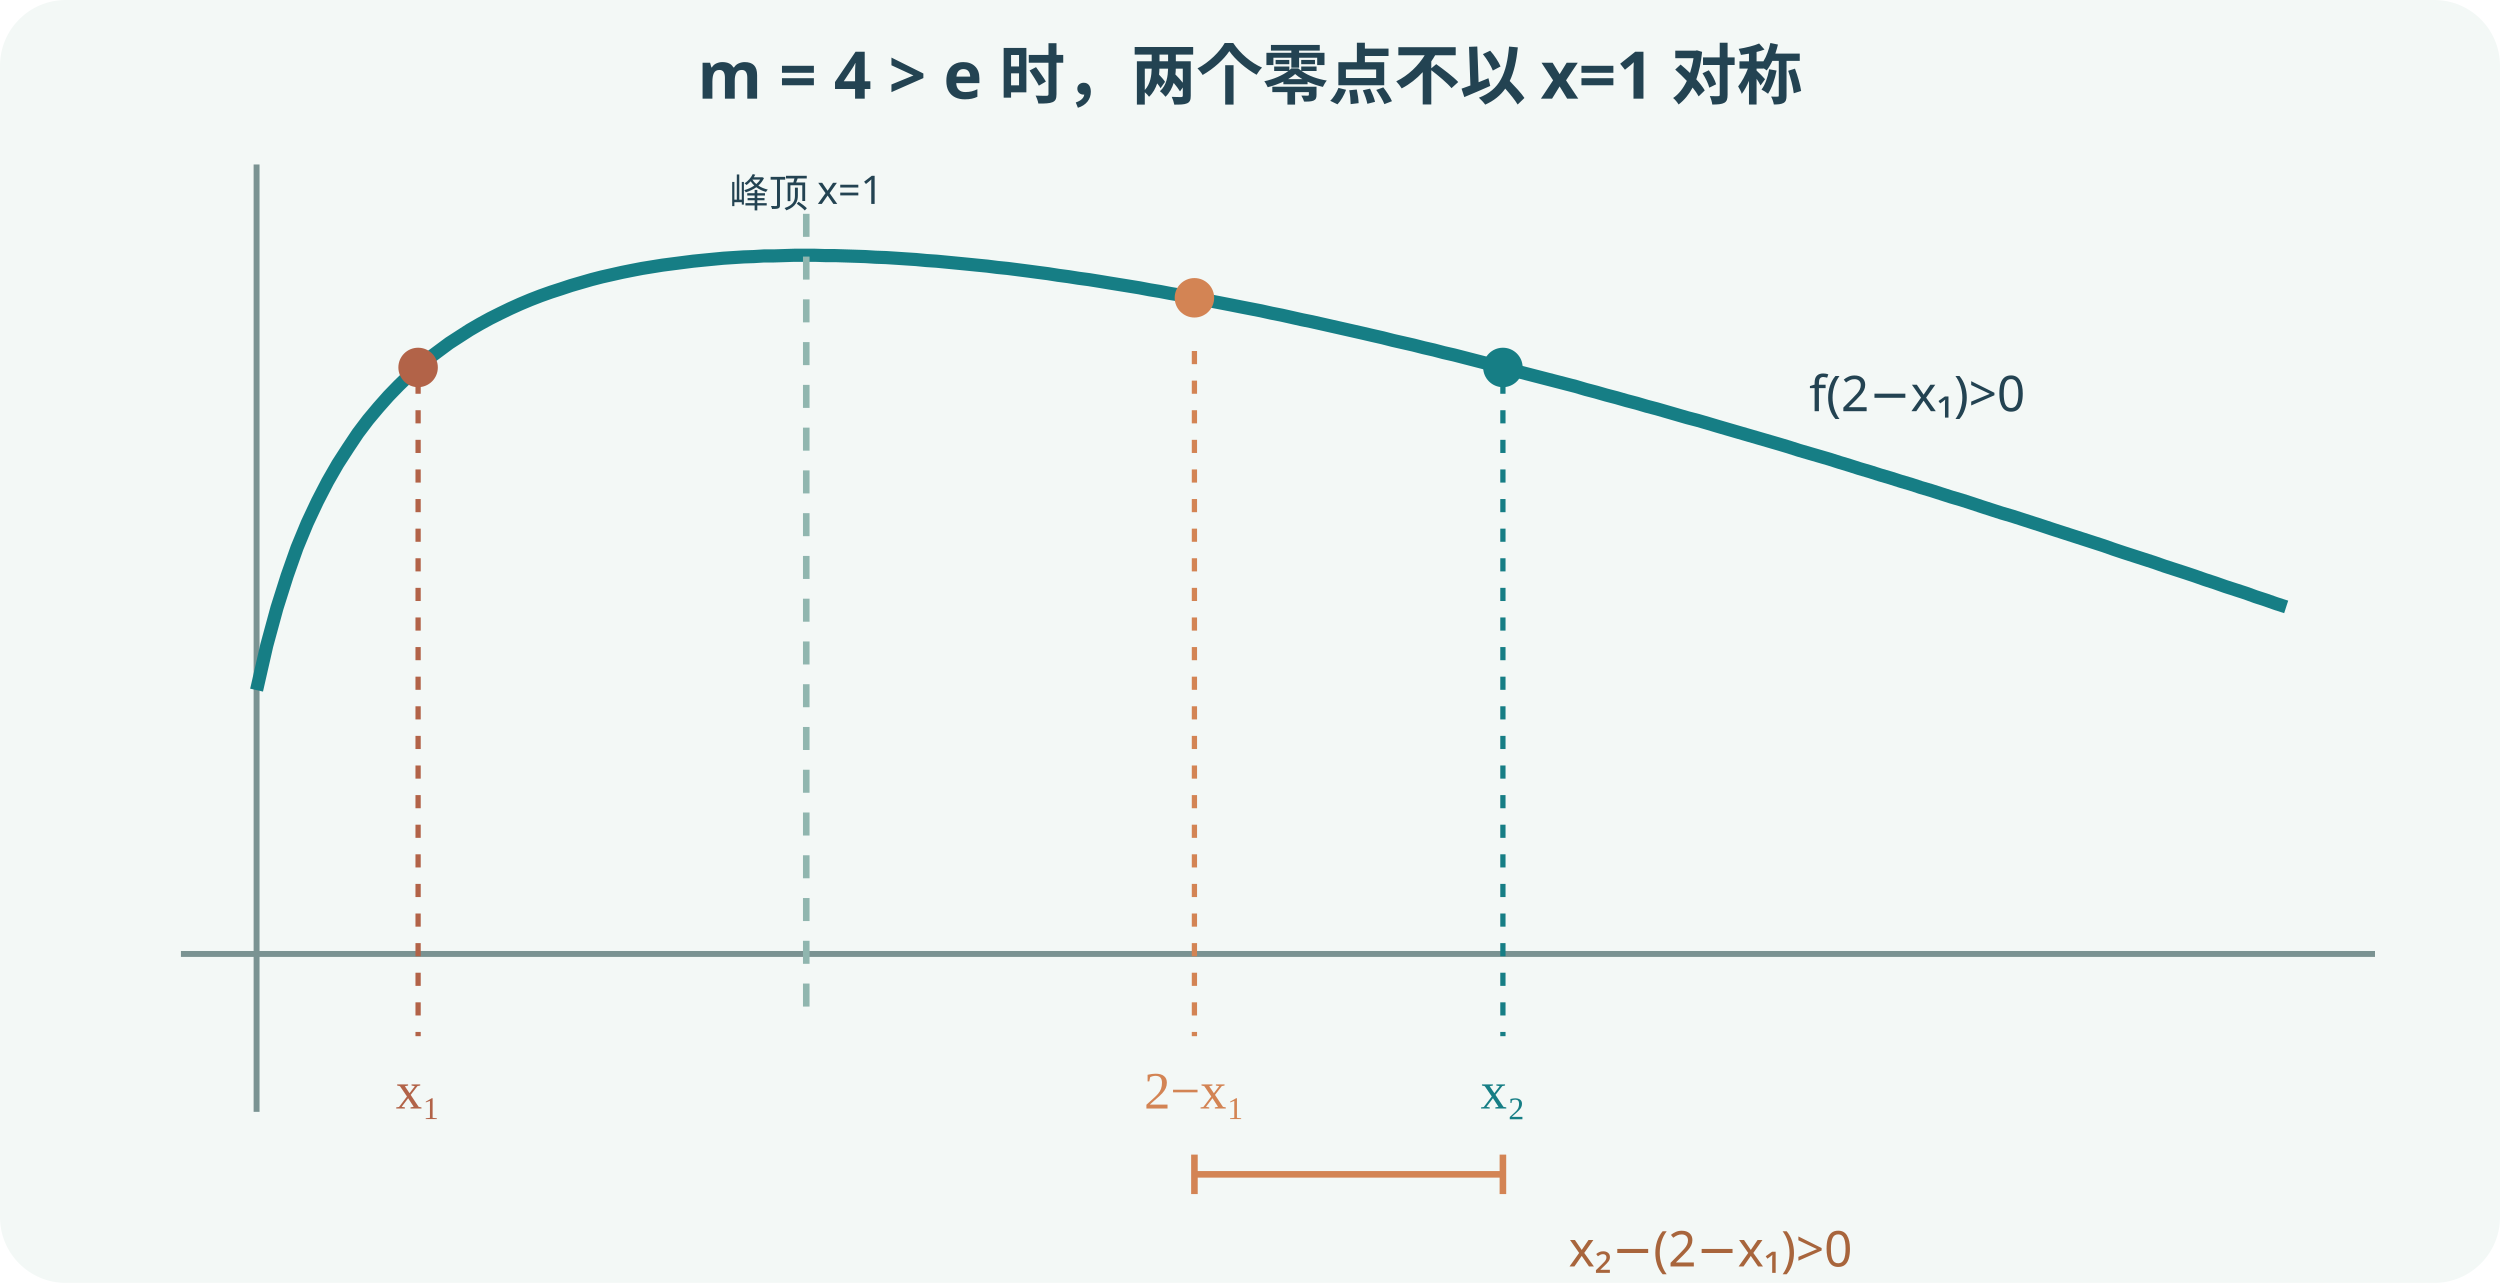
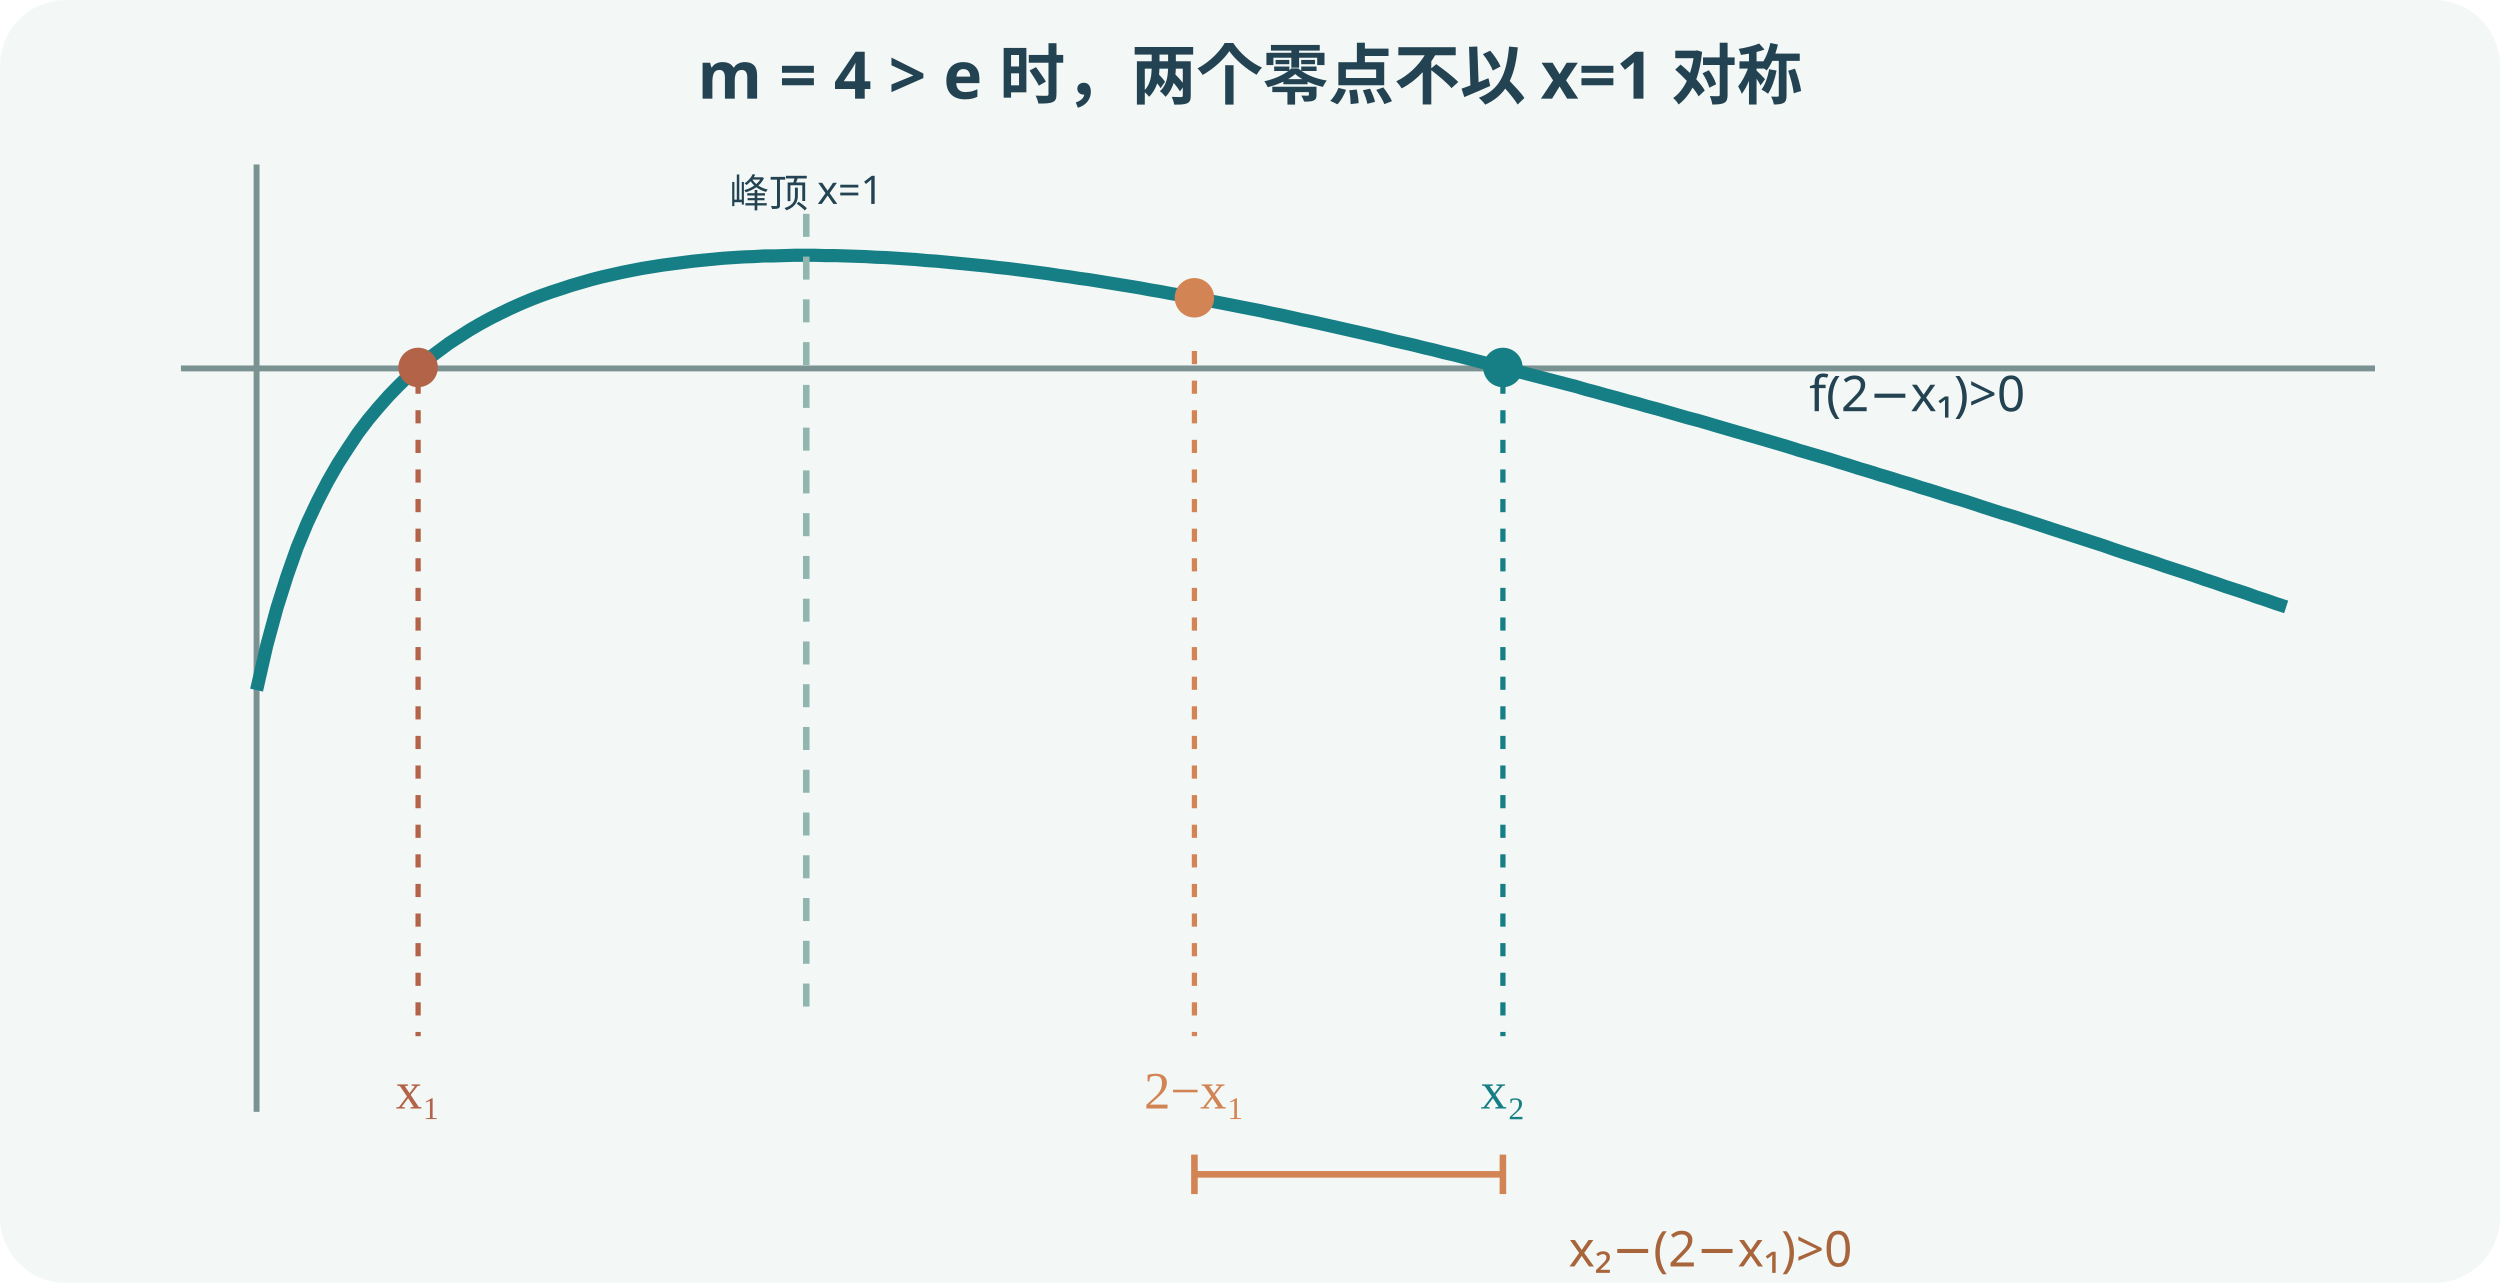
<svg xmlns="http://www.w3.org/2000/svg" viewBox="0 0 760 390" role="img" aria-label="以m等于4为合法示例，函数ln(4x)−x有两个零点x1约0.357和x2约2.153；横向反射点2−x1约1.643位于正值区，因此x2&gt;2−x1">
  <rect width="760" height="390" rx="20" fill="#f3f8f6" />
-   <path d="M55 290H722M78 50V338" stroke="#7a9392" stroke-width="1.8" />
+   <path d="M55 112H722M78 50V338" stroke="#7a9392" stroke-width="1.8" />
  <path d="M78.0 209.8 L81.1 196.2 L84.2 184.8 L87.3 175.0 L90.3 166.5 L93.4 159.0 L96.5 152.4 L99.6 146.4 L102.7 141.0 L105.8 136.2 L108.8 131.7 L111.9 127.6 L115.0 123.9 L118.1 120.4 L121.2 117.2 L124.3 114.2 L127.4 111.5 L130.4 108.9 L133.5 106.6 L136.6 104.3 L139.7 102.3 L142.8 100.3 L145.9 98.5 L149.0 96.8 L152.0 95.3 L155.1 93.8 L158.2 92.4 L161.3 91.1 L164.4 89.9 L167.5 88.8 L170.6 87.8 L173.6 86.8 L176.7 85.9 L179.8 85.0 L182.9 84.2 L186.0 83.5 L189.1 82.8 L192.1 82.2 L195.2 81.6 L198.3 81.1 L201.4 80.6 L204.5 80.2 L207.6 79.8 L210.7 79.4 L213.7 79.1 L216.8 78.8 L219.9 78.5 L223.0 78.3 L226.1 78.1 L229.2 78.0 L232.3 77.8 L235.3 77.8 L238.4 77.7 L241.5 77.6 L244.6 77.6 L247.7 77.6 L250.8 77.7 L253.8 77.7 L256.9 77.8 L260.0 77.9 L263.1 78.0 L266.2 78.2 L269.3 78.3 L272.4 78.5 L275.4 78.7 L278.5 78.9 L281.6 79.2 L284.7 79.4 L287.8 79.7 L290.9 80.0 L294.0 80.3 L297.0 80.6 L300.1 80.9 L303.2 81.3 L306.3 81.6 L309.4 82.0 L312.5 82.4 L315.5 82.8 L318.6 83.2 L321.7 83.7 L324.8 84.1 L327.9 84.6 L331.0 85.0 L334.1 85.5 L337.1 86.0 L340.2 86.5 L343.3 87.0 L346.4 87.5 L349.5 88.1 L352.6 88.6 L355.7 89.2 L358.7 89.7 L361.8 90.3 L364.9 90.9 L368.0 91.5 L371.1 92.1 L374.2 92.7 L377.2 93.3 L380.3 93.9 L383.4 94.5 L386.5 95.2 L389.6 95.8 L392.7 96.5 L395.8 97.2 L398.8 97.8 L401.9 98.5 L405.0 99.2 L408.1 99.9 L411.2 100.6 L414.3 101.3 L417.3 102.0 L420.4 102.7 L423.5 103.5 L426.6 104.2 L429.7 104.9 L432.8 105.7 L435.9 106.4 L438.9 107.2 L442.0 107.9 L445.1 108.7 L448.2 109.5 L451.3 110.3 L454.4 111.1 L457.5 111.9 L460.5 112.7 L463.6 113.5 L466.7 114.3 L469.8 115.1 L472.9 115.9 L476.0 116.7 L479.1 117.5 L482.1 118.4 L485.2 119.2 L488.3 120.1 L491.4 120.9 L494.5 121.8 L497.6 122.6 L500.6 123.5 L503.7 124.3 L506.8 125.2 L509.9 126.1 L513.0 127.0 L516.1 127.8 L519.2 128.7 L522.2 129.6 L525.3 130.5 L528.4 131.4 L531.5 132.3 L534.6 133.2 L537.7 134.1 L540.8 135.0 L543.8 135.9 L546.9 136.9 L550.0 137.8 L553.1 138.7 L556.2 139.6 L559.3 140.6 L562.3 141.5 L565.4 142.5 L568.5 143.4 L571.6 144.4 L574.7 145.3 L577.8 146.3 L580.9 147.2 L583.9 148.2 L587.0 149.1 L590.1 150.1 L593.2 151.1 L596.3 152.0 L599.4 153.0 L602.4 154.0 L605.5 155.0 L608.6 156.0 L611.7 156.9 L614.8 157.9 L617.9 158.9 L621.0 159.9 L624.0 160.9 L627.1 161.9 L630.2 162.9 L633.3 163.9 L636.4 164.9 L639.5 165.9 L642.6 167.0 L645.6 168.0 L648.7 169.0 L651.8 170.0 L654.9 171.0 L658.0 172.1 L661.1 173.1 L664.2 174.1 L667.2 175.1 L670.3 176.2 L673.4 177.2 L676.5 178.3 L679.6 179.3 L682.7 180.3 L685.7 181.4 L688.8 182.4 L691.9 183.5 L695.0 184.5" fill="none" stroke="#167e85" stroke-width="4" />
  <path d="M245.104 65V307" stroke="#90b6af" stroke-dasharray="7 6" stroke-width="2" />
  <path d="M127.103 106.706V315" stroke="#b26348" stroke-width="1.6" stroke-dasharray="4 5" />
  <circle cx="127.103" cy="111.706" r="6" fill="#b26348" />
  <text x="127.103" y="337" text-anchor="middle" fill="#b26348" font-size="16">x₁</text>
  <path d="M363.105 106.706V315" stroke="#d38454" stroke-width="1.6" stroke-dasharray="4 5" />
  <circle cx="363.105" cy="90.532" r="6" fill="#d38454" />
  <text x="363.105" y="337" text-anchor="middle" fill="#d38454" font-size="16">2−x₁</text>
  <path d="M456.884 106.706V315" stroke="#167e85" stroke-width="1.6" stroke-dasharray="4 5" />
  <circle cx="456.884" cy="111.706" r="6" fill="#167e85" />
  <text x="456.884" y="337" text-anchor="middle" fill="#167e85" font-size="16">x₂</text>
  <path d="M363.105 357H456.884M363.105 351V363M456.884 351V363" stroke="#d38454" stroke-width="2" />
  <g fill="#234352" font-family="system-ui,sans-serif">
    <text x="380" y="30" text-anchor="middle" font-size="20" font-weight="700">m = 4 &gt; e 时，两个零点不以 x=1 对称</text>
    <text x="245.104" y="63" text-anchor="middle">峰顶 x=1</text>
    <text x="520" y="385" text-anchor="middle" fill="#a8653c" font-size="15">x₂−(2−x₁)&gt;0</text>
    <text x="550" y="125" font-size="15">f(2−x₁)&gt;0</text>
  </g>
</svg>
